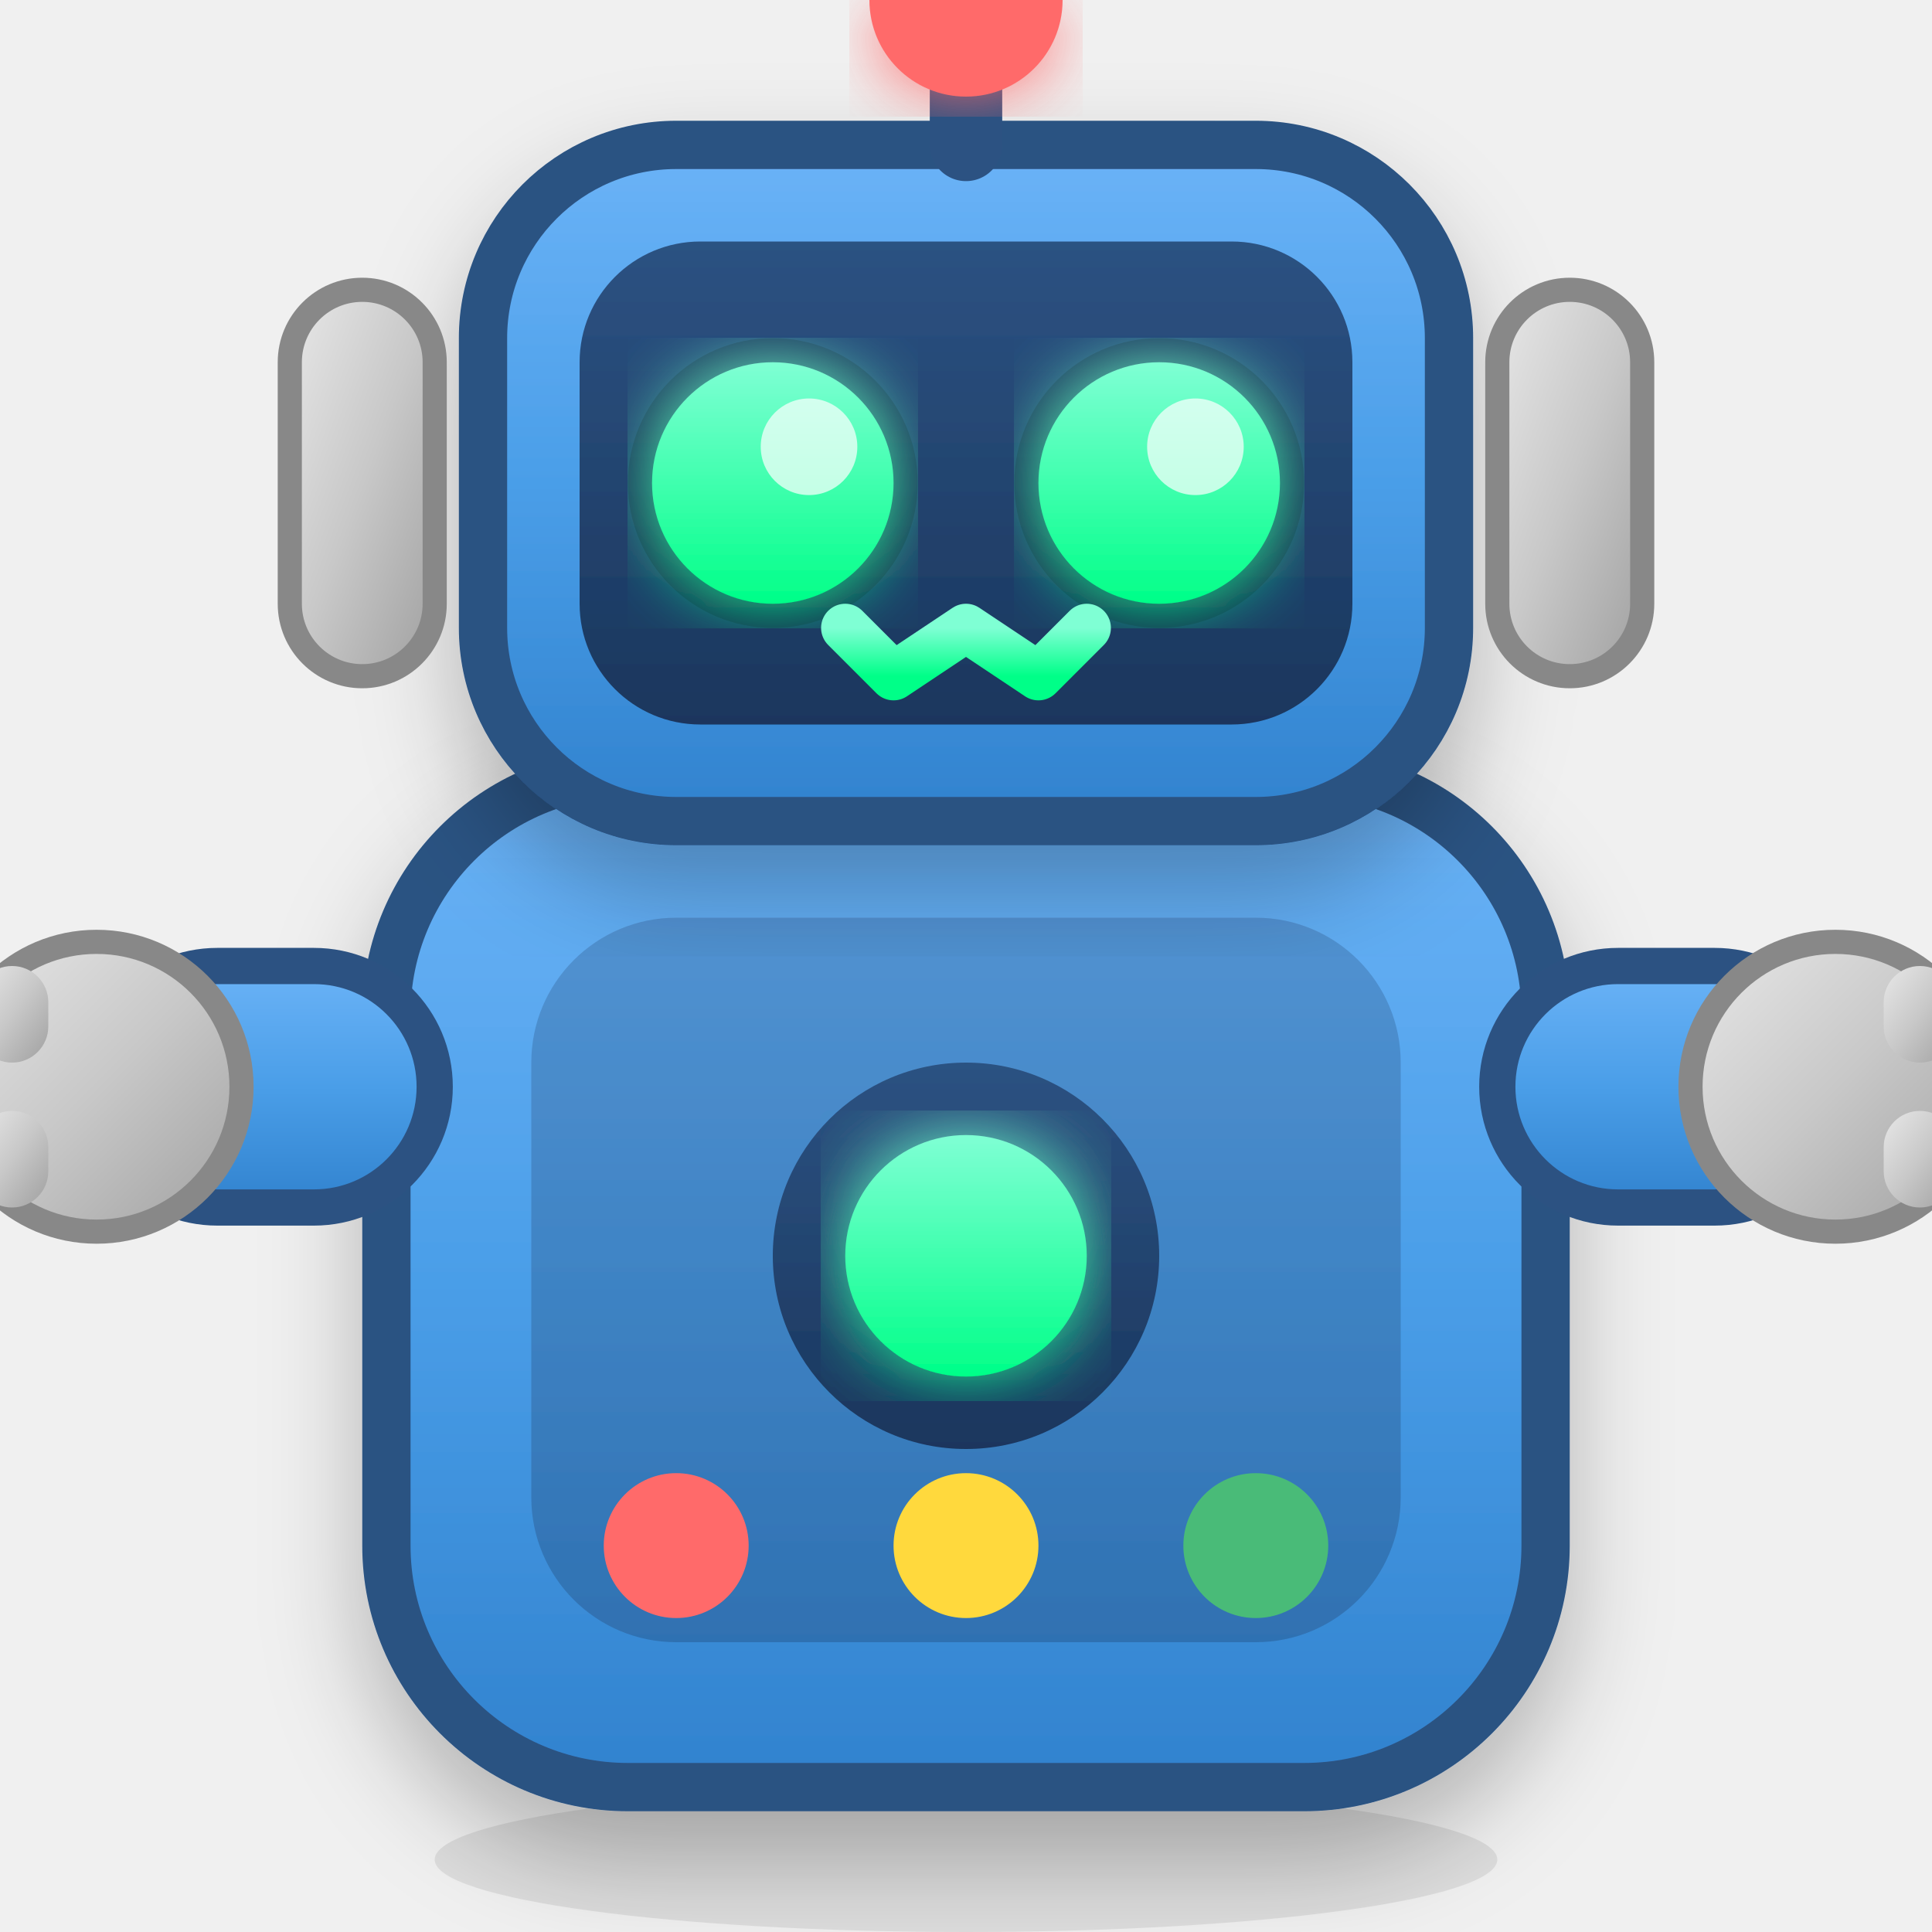
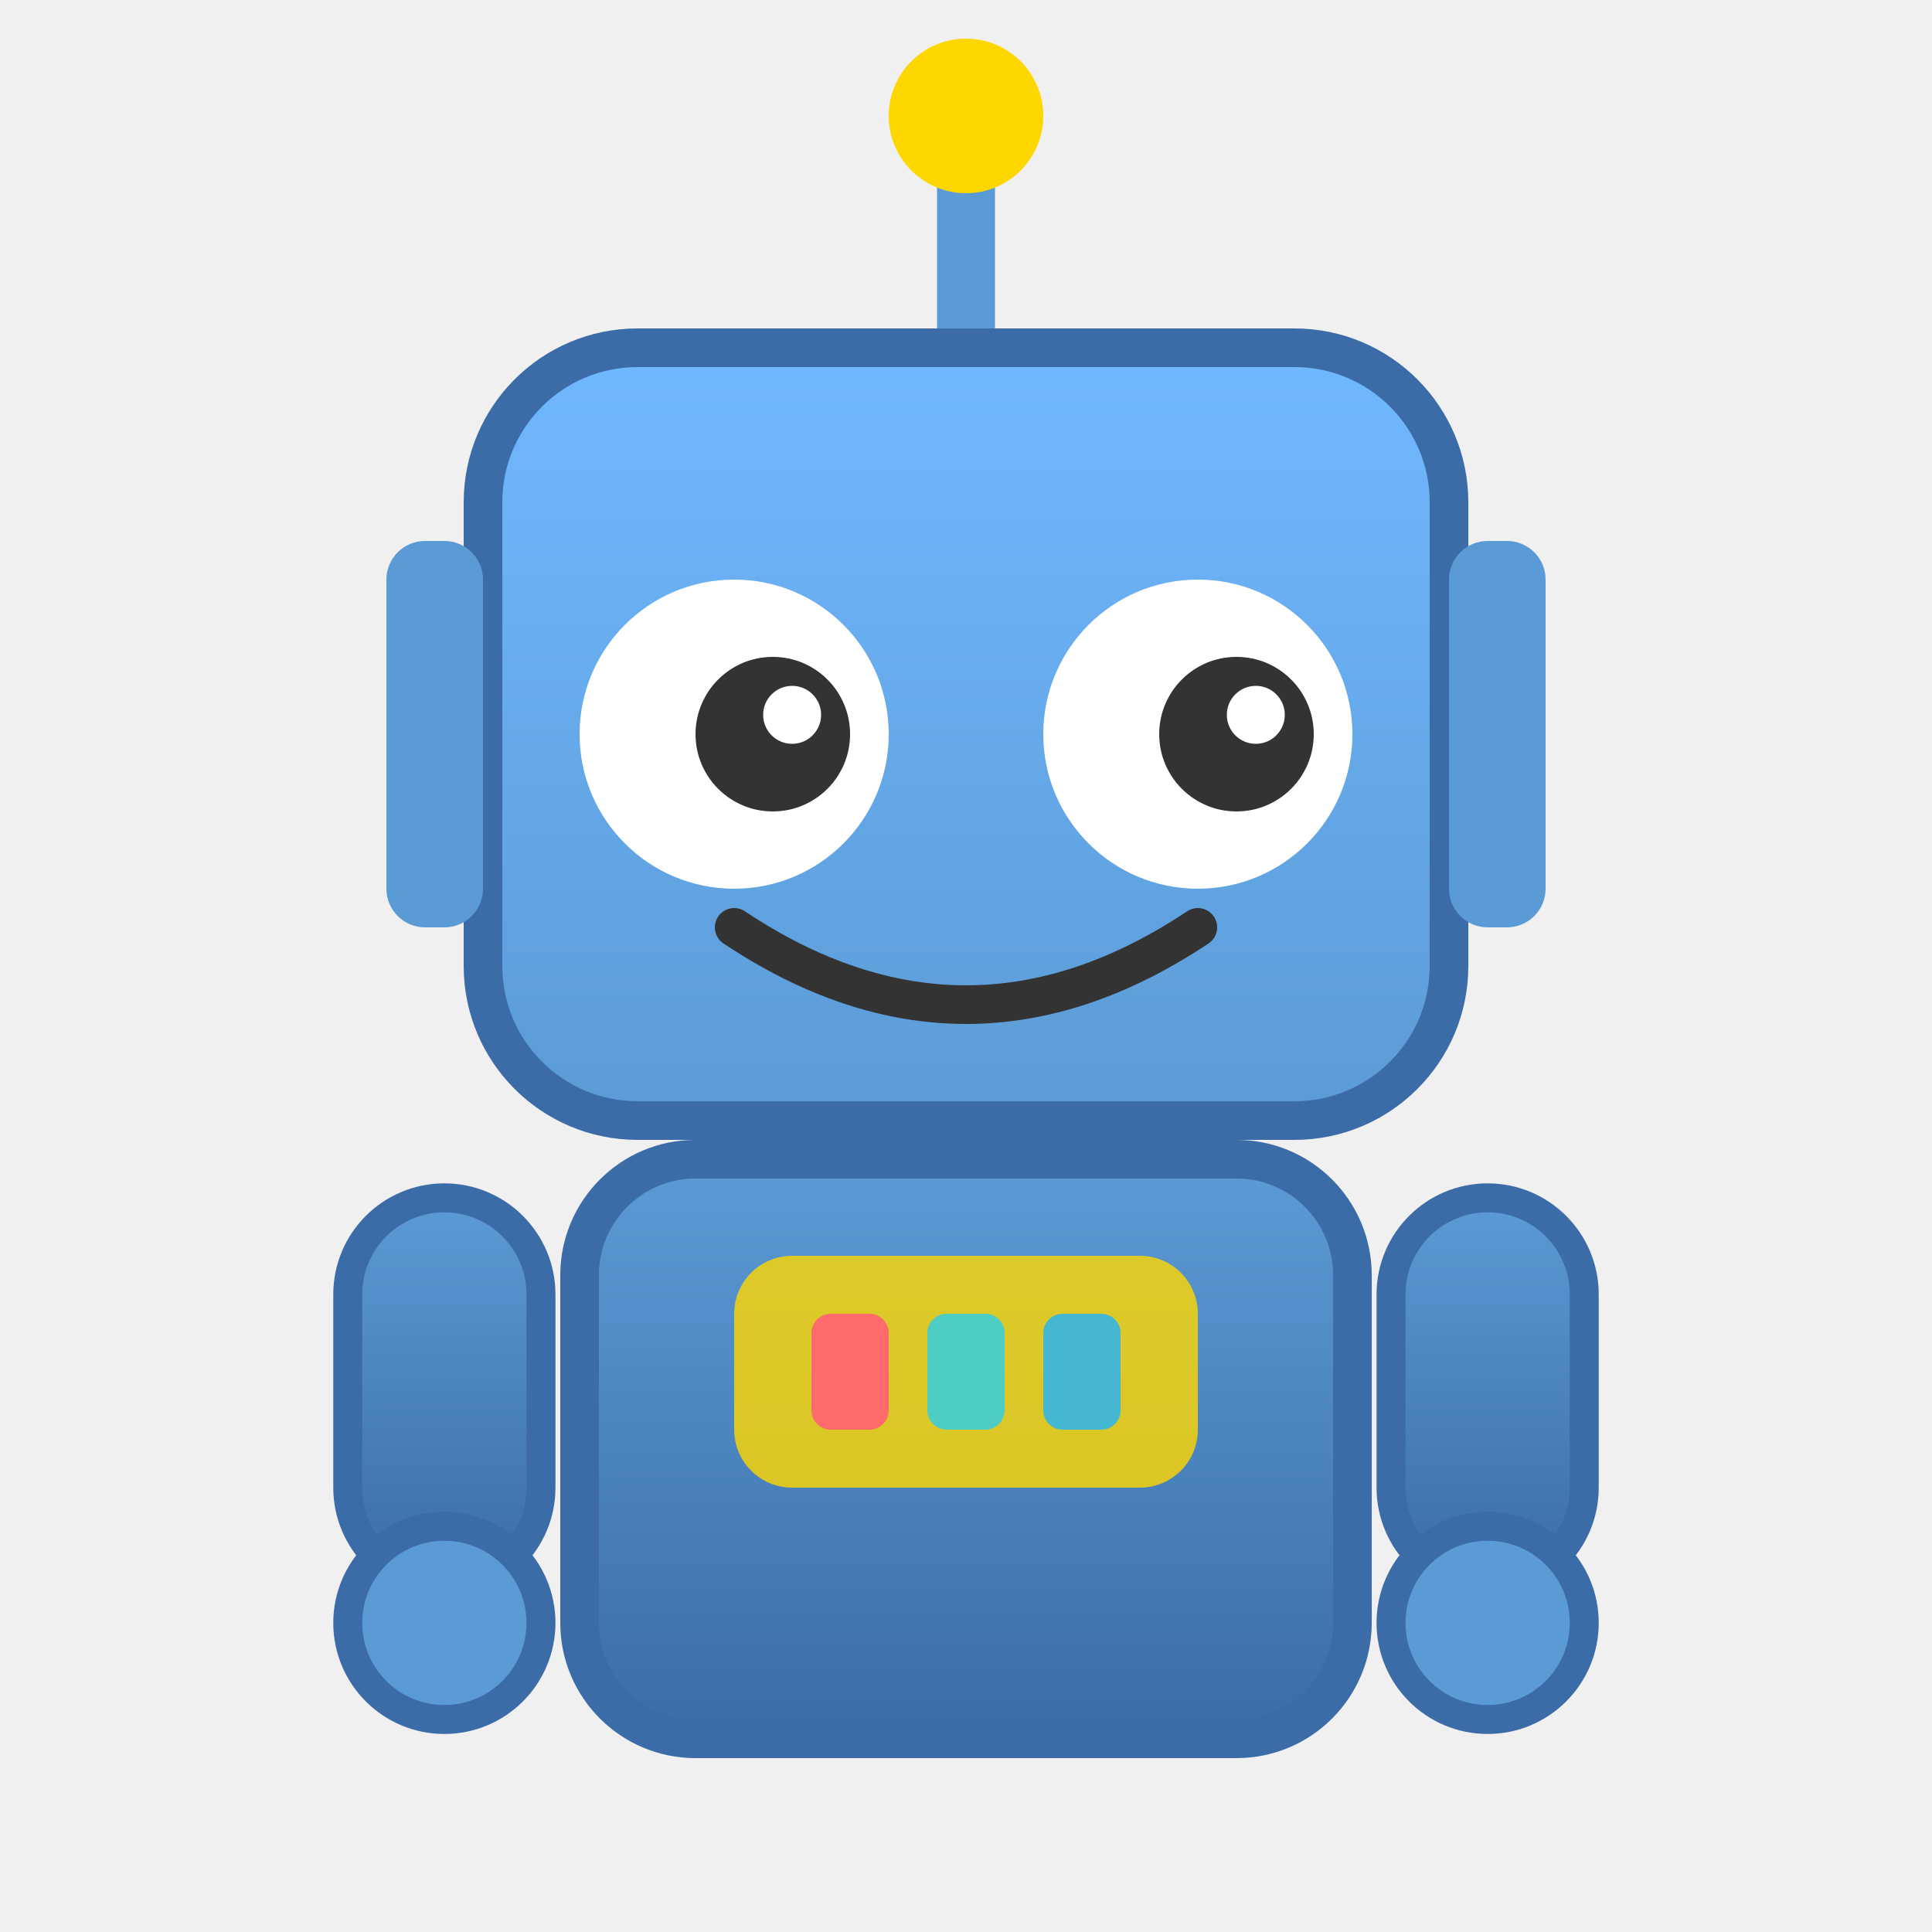
- <svg xmlns="http://www.w3.org/2000/svg" viewBox="0 0 80 80">
+ <svg xmlns="http://www.w3.org/2000/svg" viewBox="0 0 100 100" width="100" height="100">
  <defs>
-     <linearGradient id="robot-body" x1="0%" y1="0%" x2="0%" y2="100%">
-       <stop offset="0%" style="stop-color:#6bb3f7" />
-       <stop offset="50%" style="stop-color:#4a9ee8" />
-       <stop offset="100%" style="stop-color:#3182ce" />
+     <linearGradient id="robotBody" x1="0%" y1="0%" x2="0%" y2="100%">
+       <stop offset="0%" style="stop-color:#5B9BD5;stop-opacity:1" />
+       <stop offset="100%" style="stop-color:#3B6CA8;stop-opacity:1" />
    </linearGradient>
-     <linearGradient id="robot-dark" x1="0%" y1="0%" x2="0%" y2="100%">
-       <stop offset="0%" style="stop-color:#2c5282" />
-       <stop offset="100%" style="stop-color:#1a365d" />
+     <linearGradient id="robotHead" x1="0%" y1="0%" x2="0%" y2="100%">
+       <stop offset="0%" style="stop-color:#70B8FF;stop-opacity:1" />
+       <stop offset="100%" style="stop-color:#5B9BD5;stop-opacity:1" />
    </linearGradient>
-     <linearGradient id="robot-metal" x1="0%" y1="0%" x2="100%" y2="100%">
-       <stop offset="0%" style="stop-color:#e8e8e8" />
-       <stop offset="50%" style="stop-color:#c8c8c8" />
-       <stop offset="100%" style="stop-color:#a0a0a0" />
-     </linearGradient>
-     <linearGradient id="robot-glow" x1="0%" y1="0%" x2="0%" y2="100%">
-       <stop offset="0%" style="stop-color:#7fffd4" />
-       <stop offset="100%" style="stop-color:#00ff88" />
-     </linearGradient>
-     <filter id="robot-shadow" x="-20%" y="-20%" width="140%" height="140%">
-       <feDropShadow dx="0" dy="2" stdDeviation="2" flood-opacity="0.25" />
-     </filter>
-     <filter id="glow-filter">
-       <feGaussianBlur stdDeviation="1.5" result="coloredBlur" />
-       <feMerge>
-         <feMergeNode in="coloredBlur" />
-         <feMergeNode in="SourceGraphic" />
-       </feMerge>
-     </filter>
  </defs>
-   <ellipse cx="40" cy="77" rx="22" ry="3" fill="#00000015" />
-   <g id="body" filter="url(#robot-shadow)">
-     <rect x="16" y="32" width="48" height="42" rx="10" fill="url(#robot-body)" stroke="#2c5282" stroke-width="2" />
-     <rect x="22" y="38" width="36" height="30" rx="6" fill="url(#robot-dark)" opacity="0.3" />
-     <circle cx="40" cy="52" r="8" fill="url(#robot-dark)" />
-     <circle cx="40" cy="52" r="5" fill="url(#robot-glow)" filter="url(#glow-filter)">
-       <animate attributeName="opacity" values="0.7;1;0.7" dur="2s" repeatCount="indefinite" />
-     </circle>
-     <g id="buttons">
-       <circle cx="28" cy="64" r="3" fill="#ff6b6b" />
-       <circle cx="40" cy="64" r="3" fill="#ffd93d" />
-       <circle cx="52" cy="64" r="3" fill="#48bb78" />
-     </g>
+   <line x1="50" y1="8" x2="50" y2="18" stroke="#5B9BD5" stroke-width="3" stroke-linecap="round" />
+   <circle cx="50" cy="6" r="4" fill="#FFD700" />
+   <rect id="head" x="25" y="18" width="50" height="40" rx="8" fill="url(#robotHead)" stroke="#3B6CA8" stroke-width="2" />
+   <g id="eyes">
+     <circle cx="38" cy="38" r="8" fill="white" />
+     <circle cx="62" cy="38" r="8" fill="white" />
+     <circle cx="40" cy="38" r="4" fill="#333" />
+     <circle cx="64" cy="38" r="4" fill="#333" />
+     <circle cx="41" cy="37" r="1.5" fill="white" />
+     <circle cx="65" cy="37" r="1.5" fill="white" />
  </g>
-   <g id="head" filter="url(#robot-shadow)">
-     <rect x="20" y="6" width="40" height="28" rx="8" fill="url(#robot-body)" stroke="#2c5282" stroke-width="2" />
-     <rect x="24" y="10" width="32" height="20" rx="5" fill="url(#robot-dark)" />
+   <path d="M 38 48 Q 50 56 62 48" fill="none" stroke="#333" stroke-width="2" stroke-linecap="round" />
+   <rect id="body" x="30" y="60" width="40" height="30" rx="6" fill="url(#robotBody)" stroke="#3B6CA8" stroke-width="2" />
+   <rect x="38" y="65" width="24" height="12" rx="3" fill="#FFD700" opacity="0.8" />
+   <rect x="42" y="68" width="4" height="6" rx="1" fill="#FF6B6B" />
+   <rect x="48" y="68" width="4" height="6" rx="1" fill="#4ECDC4" />
+   <rect x="54" y="68" width="4" height="6" rx="1" fill="#45B7D1" />
+   <g id="arms">
+     <rect x="18" y="62" width="10" height="20" rx="5" fill="url(#robotBody)" stroke="#3B6CA8" stroke-width="1.5" />
+     <rect x="72" y="62" width="10" height="20" rx="5" fill="url(#robotBody)" stroke="#3B6CA8" stroke-width="1.5" />
+     <circle cx="23" cy="84" r="5" fill="#5B9BD5" stroke="#3B6CA8" stroke-width="1.5" />
+     <circle cx="77" cy="84" r="5" fill="#5B9BD5" stroke="#3B6CA8" stroke-width="1.5" />
  </g>
-   <g id="antenna">
-     <line x1="40" y1="0" x2="40" y2="6" stroke="#2c5282" stroke-width="3" stroke-linecap="round" />
-     <circle cx="40" cy="0" r="4" fill="#ff6b6b" id="antenna-light" filter="url(#glow-filter)">
-       <animate attributeName="fill" values="#ff6b6b;#ff8c8c;#ff6b6b" dur="1.5s" repeatCount="indefinite" />
-     </circle>
-   </g>
-   <g id="eyes">
-     <g id="eye-left" transform-origin="32 20">
-       <circle cx="32" cy="20" r="6" fill="#00000030" />
-       <circle cx="32" cy="20" r="5" fill="url(#robot-glow)" filter="url(#glow-filter)" />
-       <circle cx="33.5" cy="18.5" r="2" fill="#ffffff" opacity="0.7" />
-     </g>
-     <g id="eye-right" transform-origin="48 20">
-       <circle cx="48" cy="20" r="6" fill="#00000030" />
-       <circle cx="48" cy="20" r="5" fill="url(#robot-glow)" filter="url(#glow-filter)" />
-       <circle cx="49.5" cy="18.5" r="2" fill="#ffffff" opacity="0.7" />
-     </g>
-   </g>
-   <g id="mouth">
-     <path d="M 35,26 L 37,28 L 40,26 L 43,28 L 45,26" fill="none" stroke="url(#robot-glow)" stroke-width="2" stroke-linecap="round" stroke-linejoin="round" />
-   </g>
-   <g id="arms">
-     <g id="arm-left" transform-origin="16 46">
-       <rect x="4" y="40" width="14" height="10" rx="5" fill="url(#robot-body)" stroke="#2c5282" stroke-width="1.5" />
-       <circle cx="4" cy="45" r="6" fill="url(#robot-metal)" stroke="#888888" stroke-width="1" />
-       <rect x="-1" y="40" width="3" height="4" rx="1.5" fill="url(#robot-metal)" />
-       <rect x="-1" y="46" width="3" height="4" rx="1.5" fill="url(#robot-metal)" />
-     </g>
-     <g id="arm-right" transform-origin="64 46">
-       <rect x="62" y="40" width="14" height="10" rx="5" fill="url(#robot-body)" stroke="#2c5282" stroke-width="1.5" />
-       <circle cx="76" cy="45" r="6" fill="url(#robot-metal)" stroke="#888888" stroke-width="1" />
-       <rect x="78" y="40" width="3" height="4" rx="1.5" fill="url(#robot-metal)" />
-       <rect x="78" y="46" width="3" height="4" rx="1.5" fill="url(#robot-metal)" />
-     </g>
-   </g>
-   <rect x="12" y="12" width="6" height="16" rx="3" fill="url(#robot-metal)" stroke="#888888" stroke-width="1" />
-   <rect x="62" y="12" width="6" height="16" rx="3" fill="url(#robot-metal)" stroke="#888888" stroke-width="1" />
+   <rect x="20" y="28" width="5" height="20" rx="2" fill="#5B9BD5" />
+   <rect x="75" y="28" width="5" height="20" rx="2" fill="#5B9BD5" />
</svg>
